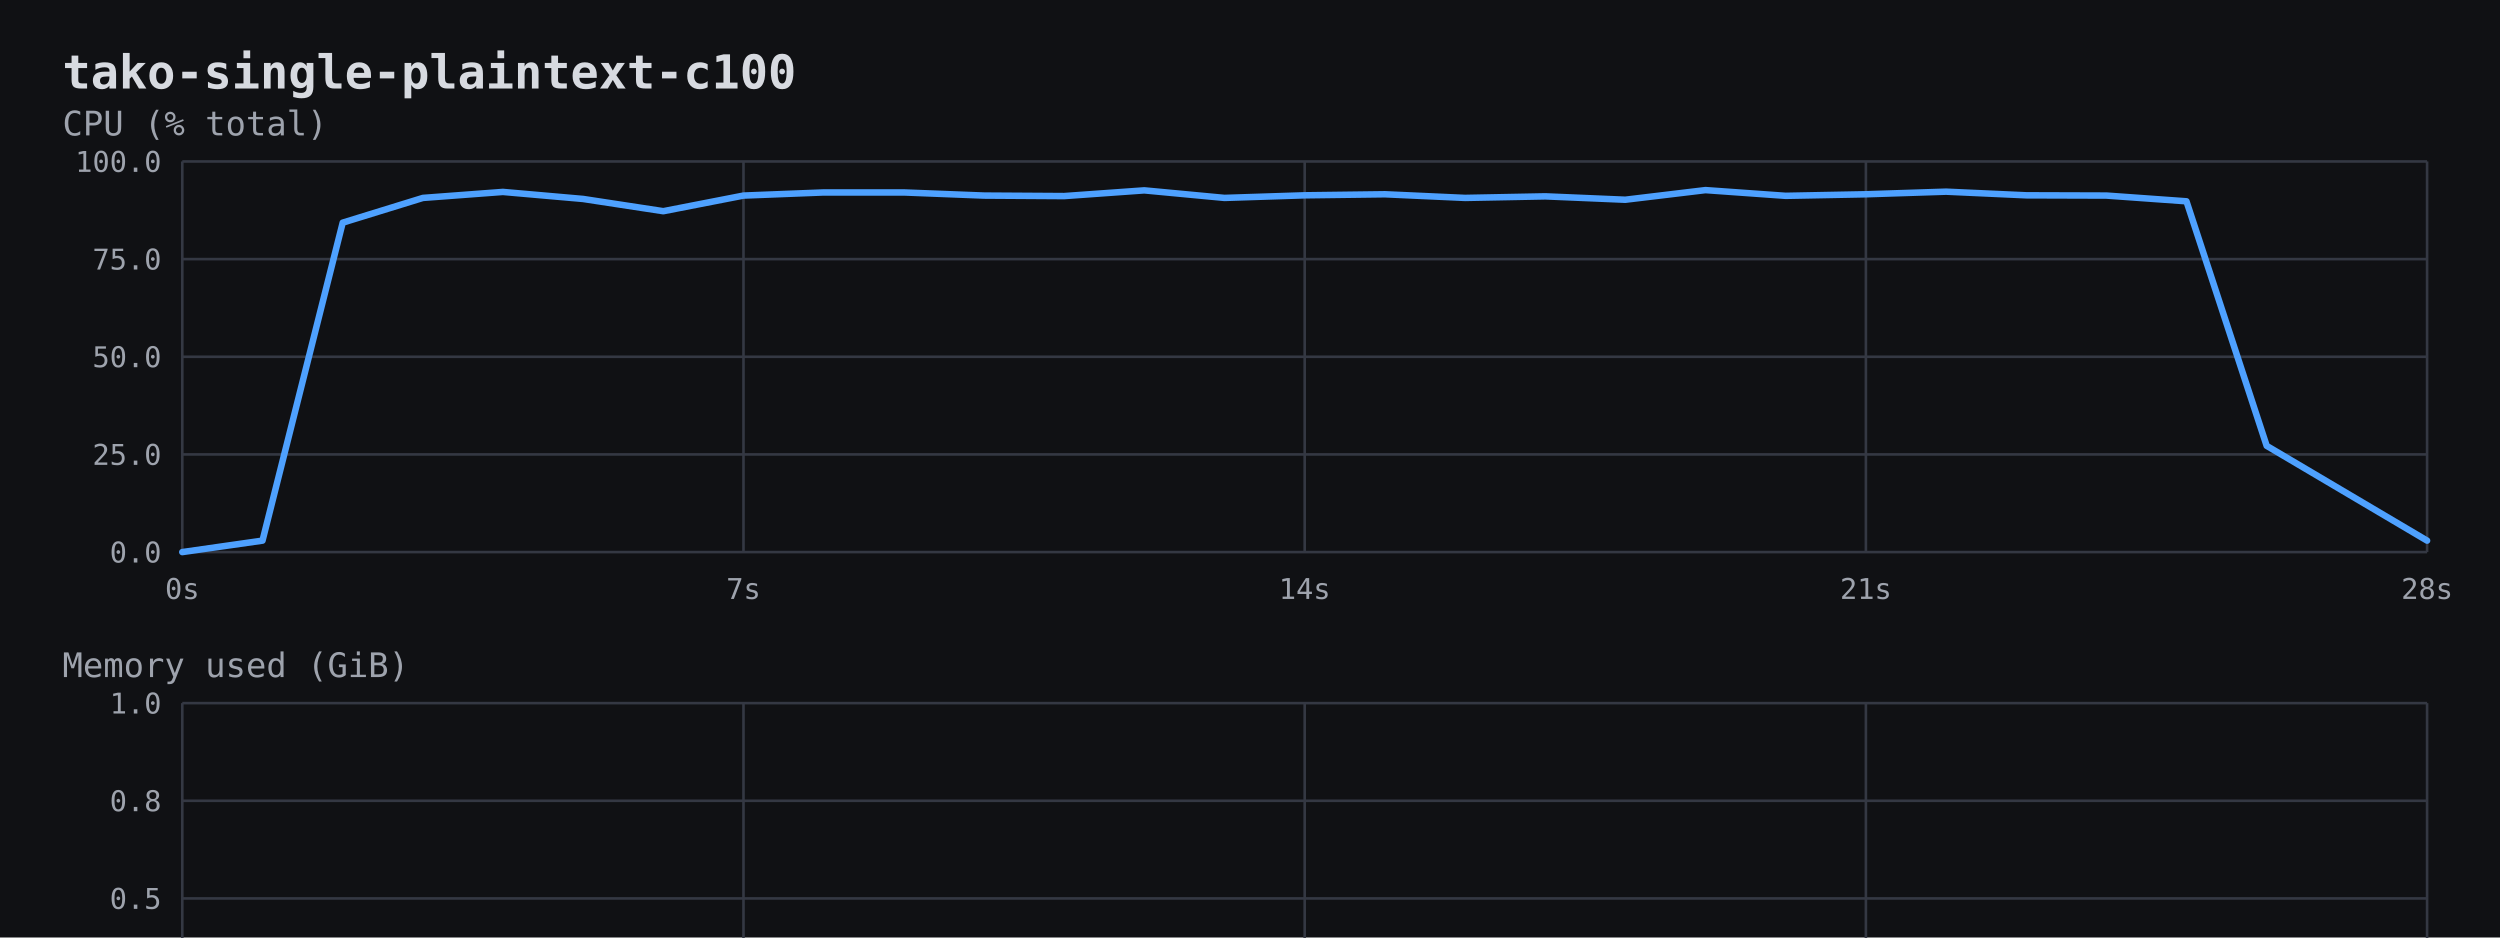
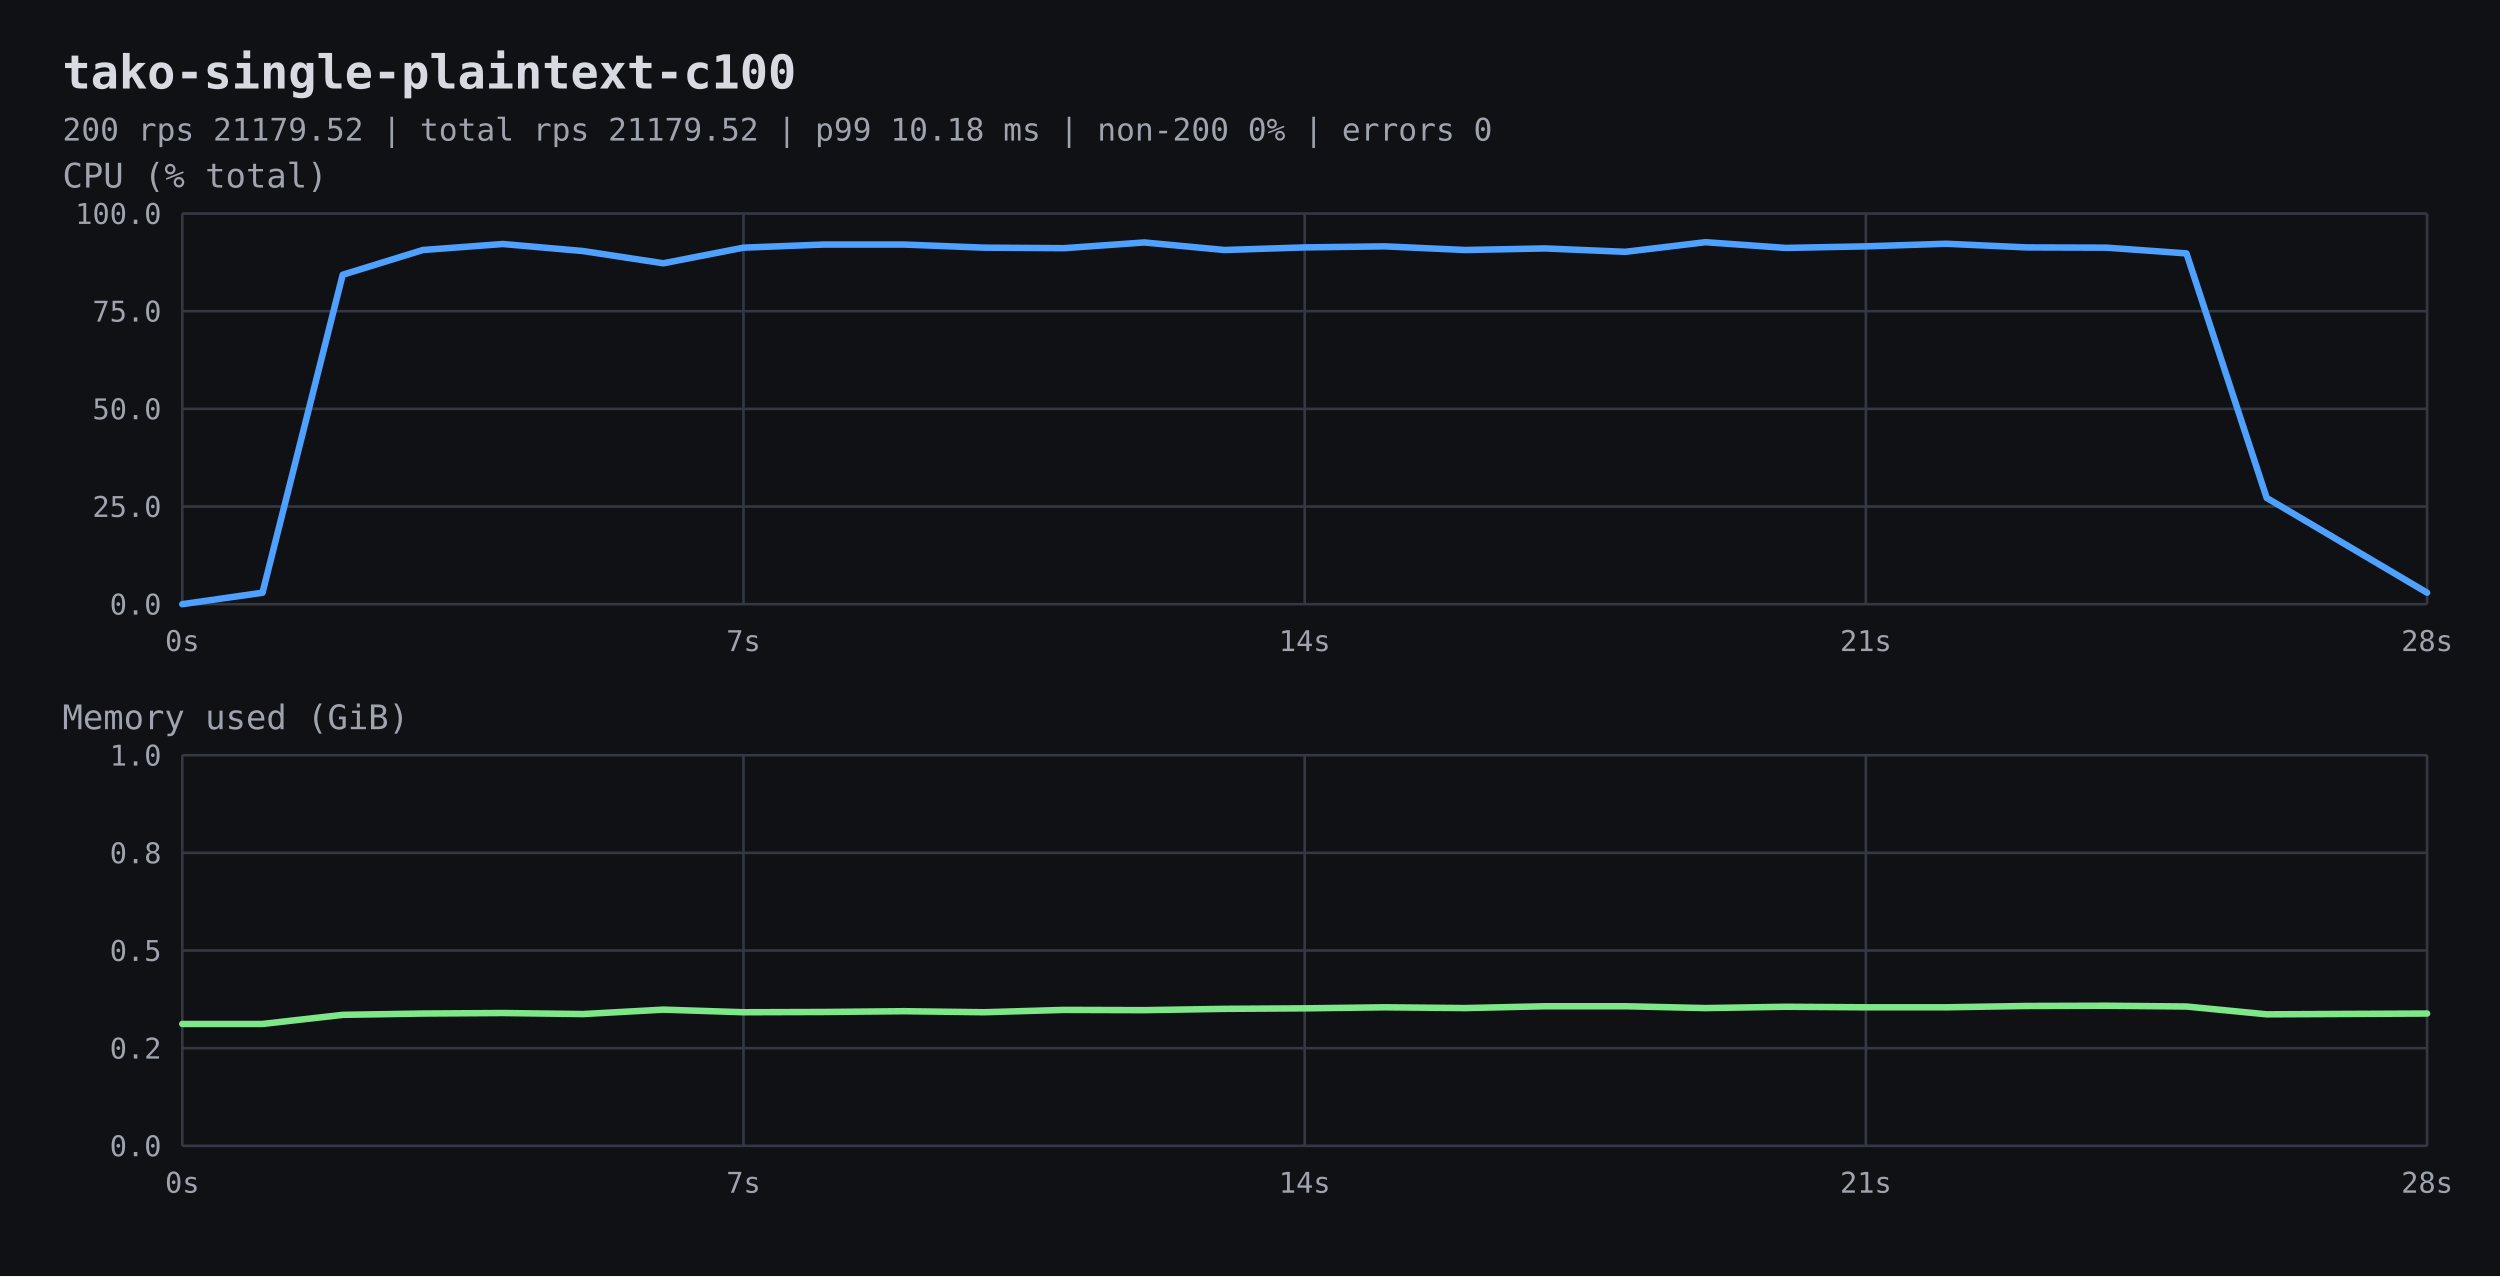
- <svg xmlns="http://www.w3.org/2000/svg" width="960" height="360" viewBox="0 0 960 360">
+ <svg xmlns="http://www.w3.org/2000/svg" width="960" height="490" viewBox="0 0 960 490">
  <rect width="100%" height="100%" fill="#101114" />
  <text x="24" y="34" fill="#d7dae0" font-family="ui-monospace, SFMono-Regular, Menlo, monospace" font-size="18" font-weight="700">tako-single-plaintext-c100</text>
-   <text x="24" y="52.0" fill="#9ea3ad" font-family="ui-monospace, SFMono-Regular, Menlo, monospace" font-size="13">CPU (% total)</text>
-   <line x1="70.0" y1="62.0" x2="932.0" y2="62.0" stroke="#343843" stroke-width="1" />
-   <text x="62.0" y="66.0" fill="#9ea3ad" font-family="ui-monospace, SFMono-Regular, Menlo, monospace" font-size="11" text-anchor="end">100.0</text>
-   <line x1="70.0" y1="99.5" x2="932.0" y2="99.5" stroke="#343843" stroke-width="1" />
-   <text x="62.0" y="103.5" fill="#9ea3ad" font-family="ui-monospace, SFMono-Regular, Menlo, monospace" font-size="11" text-anchor="end">75.0</text>
-   <line x1="70.0" y1="137.0" x2="932.0" y2="137.0" stroke="#343843" stroke-width="1" />
-   <text x="62.0" y="141.0" fill="#9ea3ad" font-family="ui-monospace, SFMono-Regular, Menlo, monospace" font-size="11" text-anchor="end">50.0</text>
-   <line x1="70.0" y1="174.5" x2="932.0" y2="174.5" stroke="#343843" stroke-width="1" />
-   <text x="62.0" y="178.5" fill="#9ea3ad" font-family="ui-monospace, SFMono-Regular, Menlo, monospace" font-size="11" text-anchor="end">25.0</text>
-   <line x1="70.0" y1="212.0" x2="932.0" y2="212.0" stroke="#343843" stroke-width="1" />
-   <text x="62.0" y="216.0" fill="#9ea3ad" font-family="ui-monospace, SFMono-Regular, Menlo, monospace" font-size="11" text-anchor="end">0.0</text>
-   <line x1="70.0" y1="62.0" x2="70.0" y2="212.0" stroke="#343843" stroke-width="1" />
-   <text x="70.0" y="230.0" fill="#9ea3ad" font-family="ui-monospace, SFMono-Regular, Menlo, monospace" font-size="11" text-anchor="middle">0s</text>
-   <line x1="285.5" y1="62.0" x2="285.5" y2="212.0" stroke="#343843" stroke-width="1" />
-   <text x="285.5" y="230.0" fill="#9ea3ad" font-family="ui-monospace, SFMono-Regular, Menlo, monospace" font-size="11" text-anchor="middle">7s</text>
-   <line x1="501.0" y1="62.0" x2="501.0" y2="212.0" stroke="#343843" stroke-width="1" />
-   <text x="501.0" y="230.0" fill="#9ea3ad" font-family="ui-monospace, SFMono-Regular, Menlo, monospace" font-size="11" text-anchor="middle">14s</text>
-   <line x1="716.5" y1="62.0" x2="716.5" y2="212.0" stroke="#343843" stroke-width="1" />
-   <text x="716.5" y="230.0" fill="#9ea3ad" font-family="ui-monospace, SFMono-Regular, Menlo, monospace" font-size="11" text-anchor="middle">21s</text>
-   <line x1="932.0" y1="62.0" x2="932.0" y2="212.0" stroke="#343843" stroke-width="1" />
-   <text x="932.0" y="230.0" fill="#9ea3ad" font-family="ui-monospace, SFMono-Regular, Menlo, monospace" font-size="11" text-anchor="middle">28s</text>
-   <path d="M 70.0 212.0 L 100.8 207.6 L 131.6 85.5 L 162.4 76.0 L 193.1 73.7 L 223.9 76.4 L 254.7 81.1 L 285.5 75.1 L 316.3 73.9 L 347.1 73.9 L 377.9 75.1 L 408.6 75.3 L 439.4 73.1 L 470.2 76.0 L 501.0 75.0 L 531.8 74.6 L 562.6 76.0 L 593.4 75.4 L 624.1 76.7 L 654.9 73.0 L 685.7 75.2 L 716.5 74.6 L 747.3 73.6 L 778.1 75.0 L 808.9 75.1 L 839.6 77.3 L 870.4 171.2 L 932.0 207.6" fill="none" stroke="#4ea1ff" stroke-width="2.5" stroke-linejoin="round" stroke-linecap="round" />
-   <text x="24" y="260.0" fill="#9ea3ad" font-family="ui-monospace, SFMono-Regular, Menlo, monospace" font-size="13">Memory used (GiB)</text>
-   <line x1="70.0" y1="270.0" x2="932.0" y2="270.0" stroke="#343843" stroke-width="1" />
-   <text x="62.0" y="274.0" fill="#9ea3ad" font-family="ui-monospace, SFMono-Regular, Menlo, monospace" font-size="11" text-anchor="end">1.0</text>
-   <line x1="70.0" y1="307.5" x2="932.0" y2="307.5" stroke="#343843" stroke-width="1" />
-   <text x="62.0" y="311.5" fill="#9ea3ad" font-family="ui-monospace, SFMono-Regular, Menlo, monospace" font-size="11" text-anchor="end">0.8</text>
-   <line x1="70.0" y1="345.0" x2="932.0" y2="345.0" stroke="#343843" stroke-width="1" />
-   <text x="62.0" y="349.0" fill="#9ea3ad" font-family="ui-monospace, SFMono-Regular, Menlo, monospace" font-size="11" text-anchor="end">0.5</text>
-   <line x1="70.0" y1="382.5" x2="932.0" y2="382.5" stroke="#343843" stroke-width="1" />
-   <text x="62.0" y="386.5" fill="#9ea3ad" font-family="ui-monospace, SFMono-Regular, Menlo, monospace" font-size="11" text-anchor="end">0.2</text>
-   <line x1="70.0" y1="420.0" x2="932.0" y2="420.0" stroke="#343843" stroke-width="1" />
-   <text x="62.0" y="424.0" fill="#9ea3ad" font-family="ui-monospace, SFMono-Regular, Menlo, monospace" font-size="11" text-anchor="end">0.0</text>
-   <line x1="70.0" y1="270.0" x2="70.0" y2="420.0" stroke="#343843" stroke-width="1" />
-   <text x="70.0" y="438.0" fill="#9ea3ad" font-family="ui-monospace, SFMono-Regular, Menlo, monospace" font-size="11" text-anchor="middle">0s</text>
-   <line x1="285.5" y1="270.0" x2="285.5" y2="420.0" stroke="#343843" stroke-width="1" />
-   <text x="285.5" y="438.0" fill="#9ea3ad" font-family="ui-monospace, SFMono-Regular, Menlo, monospace" font-size="11" text-anchor="middle">7s</text>
-   <line x1="501.0" y1="270.0" x2="501.0" y2="420.0" stroke="#343843" stroke-width="1" />
-   <text x="501.0" y="438.0" fill="#9ea3ad" font-family="ui-monospace, SFMono-Regular, Menlo, monospace" font-size="11" text-anchor="middle">14s</text>
-   <line x1="716.5" y1="270.0" x2="716.5" y2="420.0" stroke="#343843" stroke-width="1" />
-   <text x="716.5" y="438.0" fill="#9ea3ad" font-family="ui-monospace, SFMono-Regular, Menlo, monospace" font-size="11" text-anchor="middle">21s</text>
-   <line x1="932.0" y1="270.0" x2="932.0" y2="420.0" stroke="#343843" stroke-width="1" />
-   <text x="932.0" y="438.0" fill="#9ea3ad" font-family="ui-monospace, SFMono-Regular, Menlo, monospace" font-size="11" text-anchor="middle">28s</text>
-   <path d="M 70.0 373.2 L 100.8 373.2 L 131.6 369.7 L 162.4 369.2 L 193.1 369.0 L 223.9 369.4 L 254.7 367.7 L 285.5 368.7 L 316.3 368.6 L 347.1 368.3 L 377.9 368.7 L 408.6 367.8 L 439.4 367.9 L 470.2 367.4 L 501.0 367.2 L 531.8 366.8 L 562.6 367.1 L 593.4 366.4 L 624.1 366.4 L 654.9 367.1 L 685.7 366.6 L 716.5 366.8 L 747.3 366.8 L 778.1 366.3 L 808.9 366.2 L 839.6 366.5 L 870.4 369.5 L 932.0 369.2" fill="none" stroke="#7ee787" stroke-width="2.5" stroke-linejoin="round" stroke-linecap="round" />
+   <text x="24" y="54" fill="#9ea3ad" font-family="ui-monospace, SFMono-Regular, Menlo, monospace" font-size="12">200 rps 21179.52 | total rps 21179.52 | p99 10.18 ms | non-200 0% | errors 0</text>
+   <text x="24" y="72.0" fill="#9ea3ad" font-family="ui-monospace, SFMono-Regular, Menlo, monospace" font-size="13">CPU (% total)</text>
+   <line x1="70.0" y1="82.0" x2="932.0" y2="82.0" stroke="#343843" stroke-width="1" />
+   <text x="62.0" y="86.0" fill="#9ea3ad" font-family="ui-monospace, SFMono-Regular, Menlo, monospace" font-size="11" text-anchor="end">100.0</text>
+   <line x1="70.0" y1="119.5" x2="932.0" y2="119.5" stroke="#343843" stroke-width="1" />
+   <text x="62.0" y="123.5" fill="#9ea3ad" font-family="ui-monospace, SFMono-Regular, Menlo, monospace" font-size="11" text-anchor="end">75.0</text>
+   <line x1="70.0" y1="157.0" x2="932.0" y2="157.0" stroke="#343843" stroke-width="1" />
+   <text x="62.0" y="161.0" fill="#9ea3ad" font-family="ui-monospace, SFMono-Regular, Menlo, monospace" font-size="11" text-anchor="end">50.0</text>
+   <line x1="70.0" y1="194.5" x2="932.0" y2="194.5" stroke="#343843" stroke-width="1" />
+   <text x="62.0" y="198.5" fill="#9ea3ad" font-family="ui-monospace, SFMono-Regular, Menlo, monospace" font-size="11" text-anchor="end">25.0</text>
+   <line x1="70.0" y1="232.0" x2="932.0" y2="232.0" stroke="#343843" stroke-width="1" />
+   <text x="62.0" y="236.0" fill="#9ea3ad" font-family="ui-monospace, SFMono-Regular, Menlo, monospace" font-size="11" text-anchor="end">0.0</text>
+   <line x1="70.0" y1="82.0" x2="70.0" y2="232.0" stroke="#343843" stroke-width="1" />
+   <text x="70.0" y="250.0" fill="#9ea3ad" font-family="ui-monospace, SFMono-Regular, Menlo, monospace" font-size="11" text-anchor="middle">0s</text>
+   <line x1="285.5" y1="82.0" x2="285.5" y2="232.0" stroke="#343843" stroke-width="1" />
+   <text x="285.5" y="250.0" fill="#9ea3ad" font-family="ui-monospace, SFMono-Regular, Menlo, monospace" font-size="11" text-anchor="middle">7s</text>
+   <line x1="501.0" y1="82.0" x2="501.0" y2="232.0" stroke="#343843" stroke-width="1" />
+   <text x="501.0" y="250.0" fill="#9ea3ad" font-family="ui-monospace, SFMono-Regular, Menlo, monospace" font-size="11" text-anchor="middle">14s</text>
+   <line x1="716.5" y1="82.0" x2="716.5" y2="232.0" stroke="#343843" stroke-width="1" />
+   <text x="716.5" y="250.0" fill="#9ea3ad" font-family="ui-monospace, SFMono-Regular, Menlo, monospace" font-size="11" text-anchor="middle">21s</text>
+   <line x1="932.0" y1="82.0" x2="932.0" y2="232.0" stroke="#343843" stroke-width="1" />
+   <text x="932.0" y="250.0" fill="#9ea3ad" font-family="ui-monospace, SFMono-Regular, Menlo, monospace" font-size="11" text-anchor="middle">28s</text>
+   <path d="M 70.0 232.0 L 100.8 227.6 L 131.6 105.5 L 162.4 96.0 L 193.1 93.7 L 223.9 96.4 L 254.7 101.1 L 285.5 95.1 L 316.3 93.9 L 347.1 93.9 L 377.9 95.1 L 408.6 95.3 L 439.4 93.1 L 470.2 96.0 L 501.0 95.0 L 531.8 94.6 L 562.6 96.0 L 593.4 95.4 L 624.1 96.7 L 654.9 93.0 L 685.7 95.2 L 716.5 94.6 L 747.3 93.6 L 778.1 95.0 L 808.9 95.1 L 839.6 97.3 L 870.4 191.2 L 932.0 227.6" fill="none" stroke="#4ea1ff" stroke-width="2.5" stroke-linejoin="round" stroke-linecap="round" />
+   <text x="24" y="280.0" fill="#9ea3ad" font-family="ui-monospace, SFMono-Regular, Menlo, monospace" font-size="13">Memory used (GiB)</text>
+   <line x1="70.0" y1="290.0" x2="932.0" y2="290.0" stroke="#343843" stroke-width="1" />
+   <text x="62.0" y="294.0" fill="#9ea3ad" font-family="ui-monospace, SFMono-Regular, Menlo, monospace" font-size="11" text-anchor="end">1.0</text>
+   <line x1="70.0" y1="327.5" x2="932.0" y2="327.5" stroke="#343843" stroke-width="1" />
+   <text x="62.0" y="331.5" fill="#9ea3ad" font-family="ui-monospace, SFMono-Regular, Menlo, monospace" font-size="11" text-anchor="end">0.8</text>
+   <line x1="70.0" y1="365.0" x2="932.0" y2="365.0" stroke="#343843" stroke-width="1" />
+   <text x="62.0" y="369.0" fill="#9ea3ad" font-family="ui-monospace, SFMono-Regular, Menlo, monospace" font-size="11" text-anchor="end">0.5</text>
+   <line x1="70.0" y1="402.5" x2="932.0" y2="402.5" stroke="#343843" stroke-width="1" />
+   <text x="62.0" y="406.5" fill="#9ea3ad" font-family="ui-monospace, SFMono-Regular, Menlo, monospace" font-size="11" text-anchor="end">0.2</text>
+   <line x1="70.0" y1="440.0" x2="932.0" y2="440.0" stroke="#343843" stroke-width="1" />
+   <text x="62.0" y="444.0" fill="#9ea3ad" font-family="ui-monospace, SFMono-Regular, Menlo, monospace" font-size="11" text-anchor="end">0.0</text>
+   <line x1="70.0" y1="290.0" x2="70.0" y2="440.0" stroke="#343843" stroke-width="1" />
+   <text x="70.0" y="458.0" fill="#9ea3ad" font-family="ui-monospace, SFMono-Regular, Menlo, monospace" font-size="11" text-anchor="middle">0s</text>
+   <line x1="285.5" y1="290.0" x2="285.5" y2="440.0" stroke="#343843" stroke-width="1" />
+   <text x="285.5" y="458.0" fill="#9ea3ad" font-family="ui-monospace, SFMono-Regular, Menlo, monospace" font-size="11" text-anchor="middle">7s</text>
+   <line x1="501.0" y1="290.0" x2="501.0" y2="440.0" stroke="#343843" stroke-width="1" />
+   <text x="501.0" y="458.0" fill="#9ea3ad" font-family="ui-monospace, SFMono-Regular, Menlo, monospace" font-size="11" text-anchor="middle">14s</text>
+   <line x1="716.5" y1="290.0" x2="716.5" y2="440.0" stroke="#343843" stroke-width="1" />
+   <text x="716.5" y="458.0" fill="#9ea3ad" font-family="ui-monospace, SFMono-Regular, Menlo, monospace" font-size="11" text-anchor="middle">21s</text>
+   <line x1="932.0" y1="290.0" x2="932.0" y2="440.0" stroke="#343843" stroke-width="1" />
+   <text x="932.0" y="458.0" fill="#9ea3ad" font-family="ui-monospace, SFMono-Regular, Menlo, monospace" font-size="11" text-anchor="middle">28s</text>
+   <path d="M 70.0 393.2 L 100.8 393.2 L 131.6 389.7 L 162.4 389.2 L 193.1 389.0 L 223.9 389.4 L 254.7 387.7 L 285.5 388.7 L 316.3 388.6 L 347.1 388.3 L 377.9 388.7 L 408.6 387.8 L 439.4 387.9 L 470.2 387.4 L 501.0 387.2 L 531.8 386.8 L 562.6 387.1 L 593.4 386.4 L 624.1 386.4 L 654.9 387.1 L 685.7 386.6 L 716.5 386.8 L 747.3 386.8 L 778.1 386.3 L 808.9 386.2 L 839.6 386.5 L 870.4 389.5 L 932.0 389.2" fill="none" stroke="#7ee787" stroke-width="2.5" stroke-linejoin="round" stroke-linecap="round" />
</svg>
